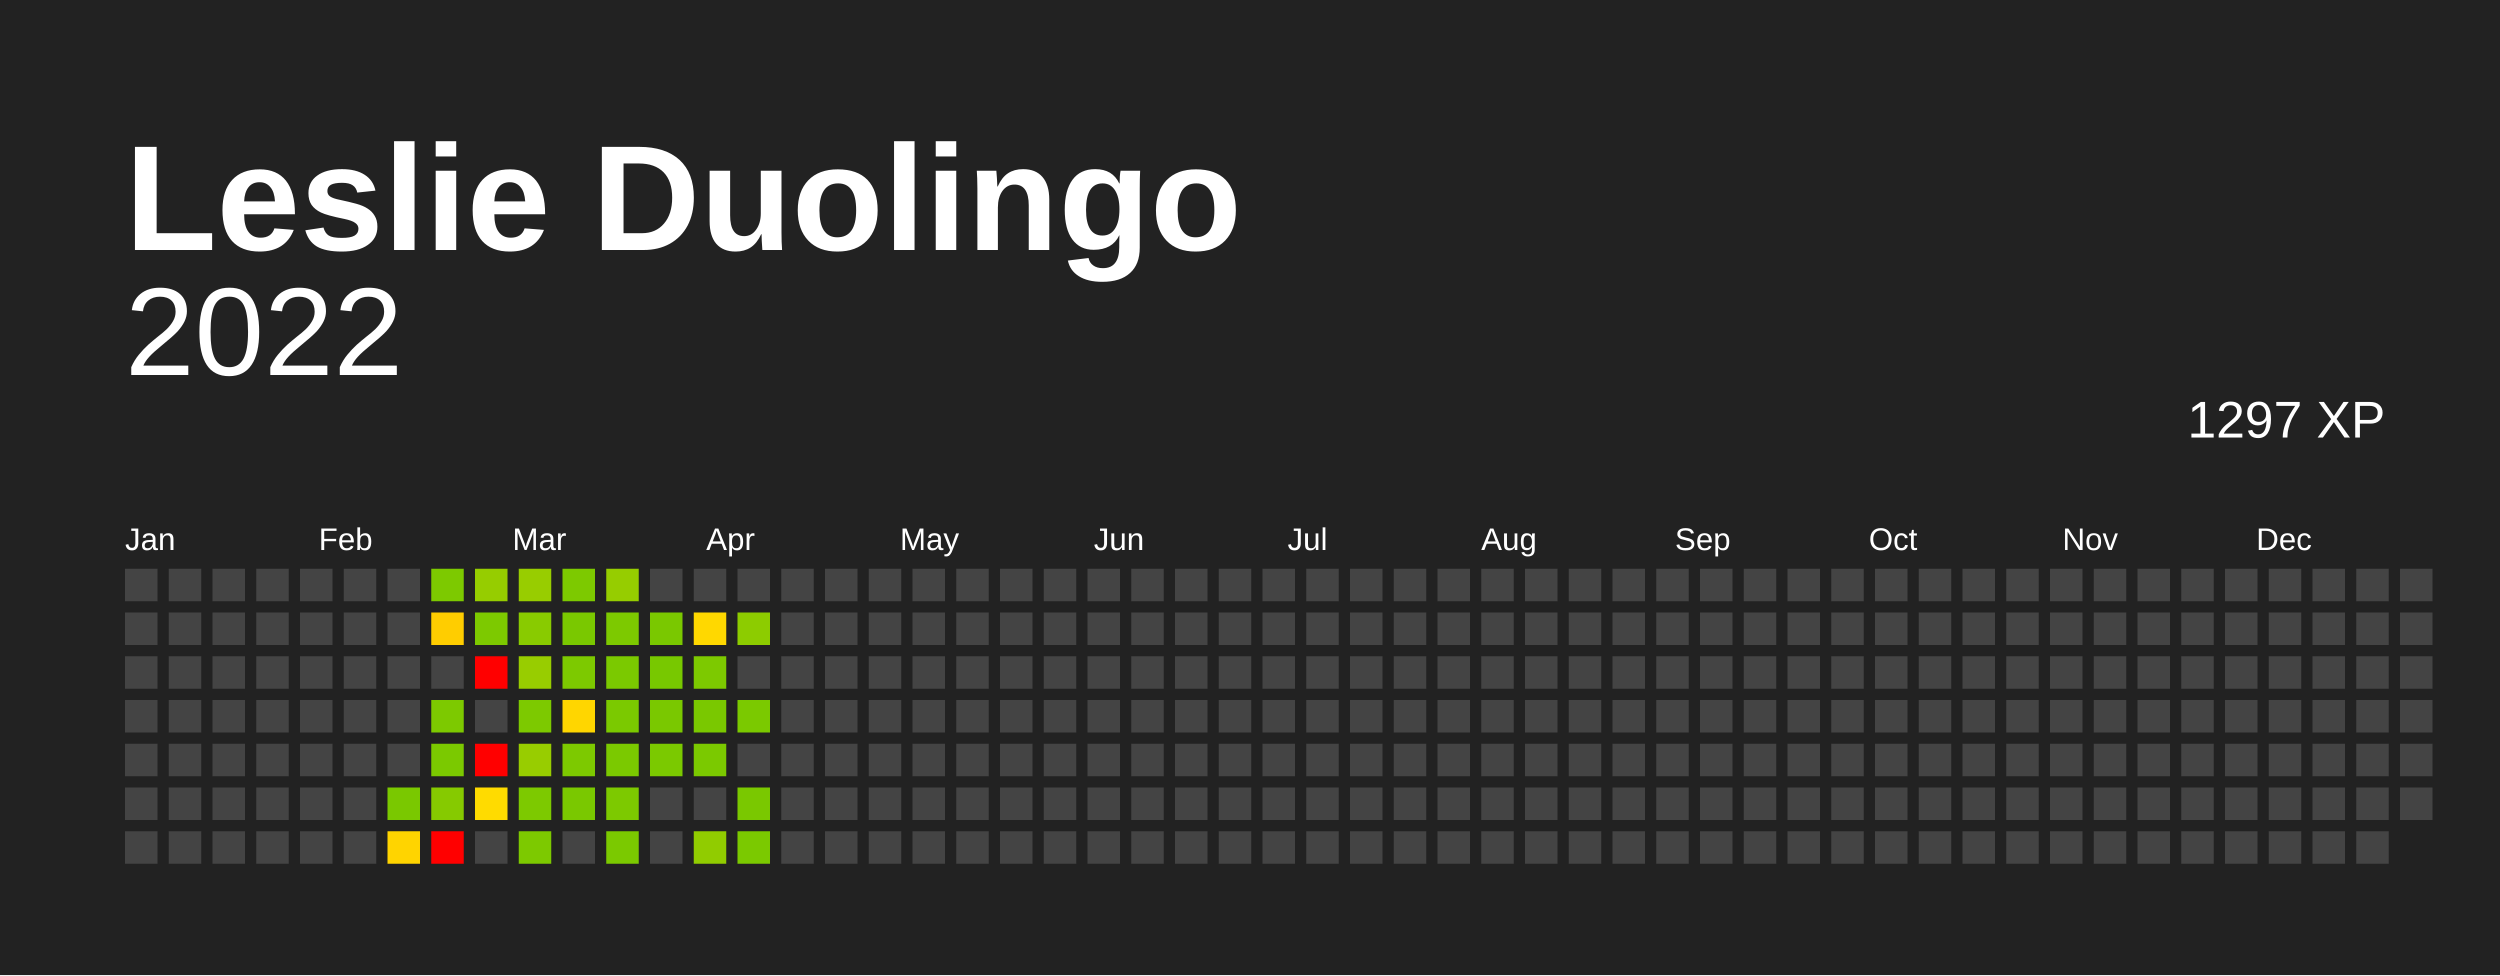
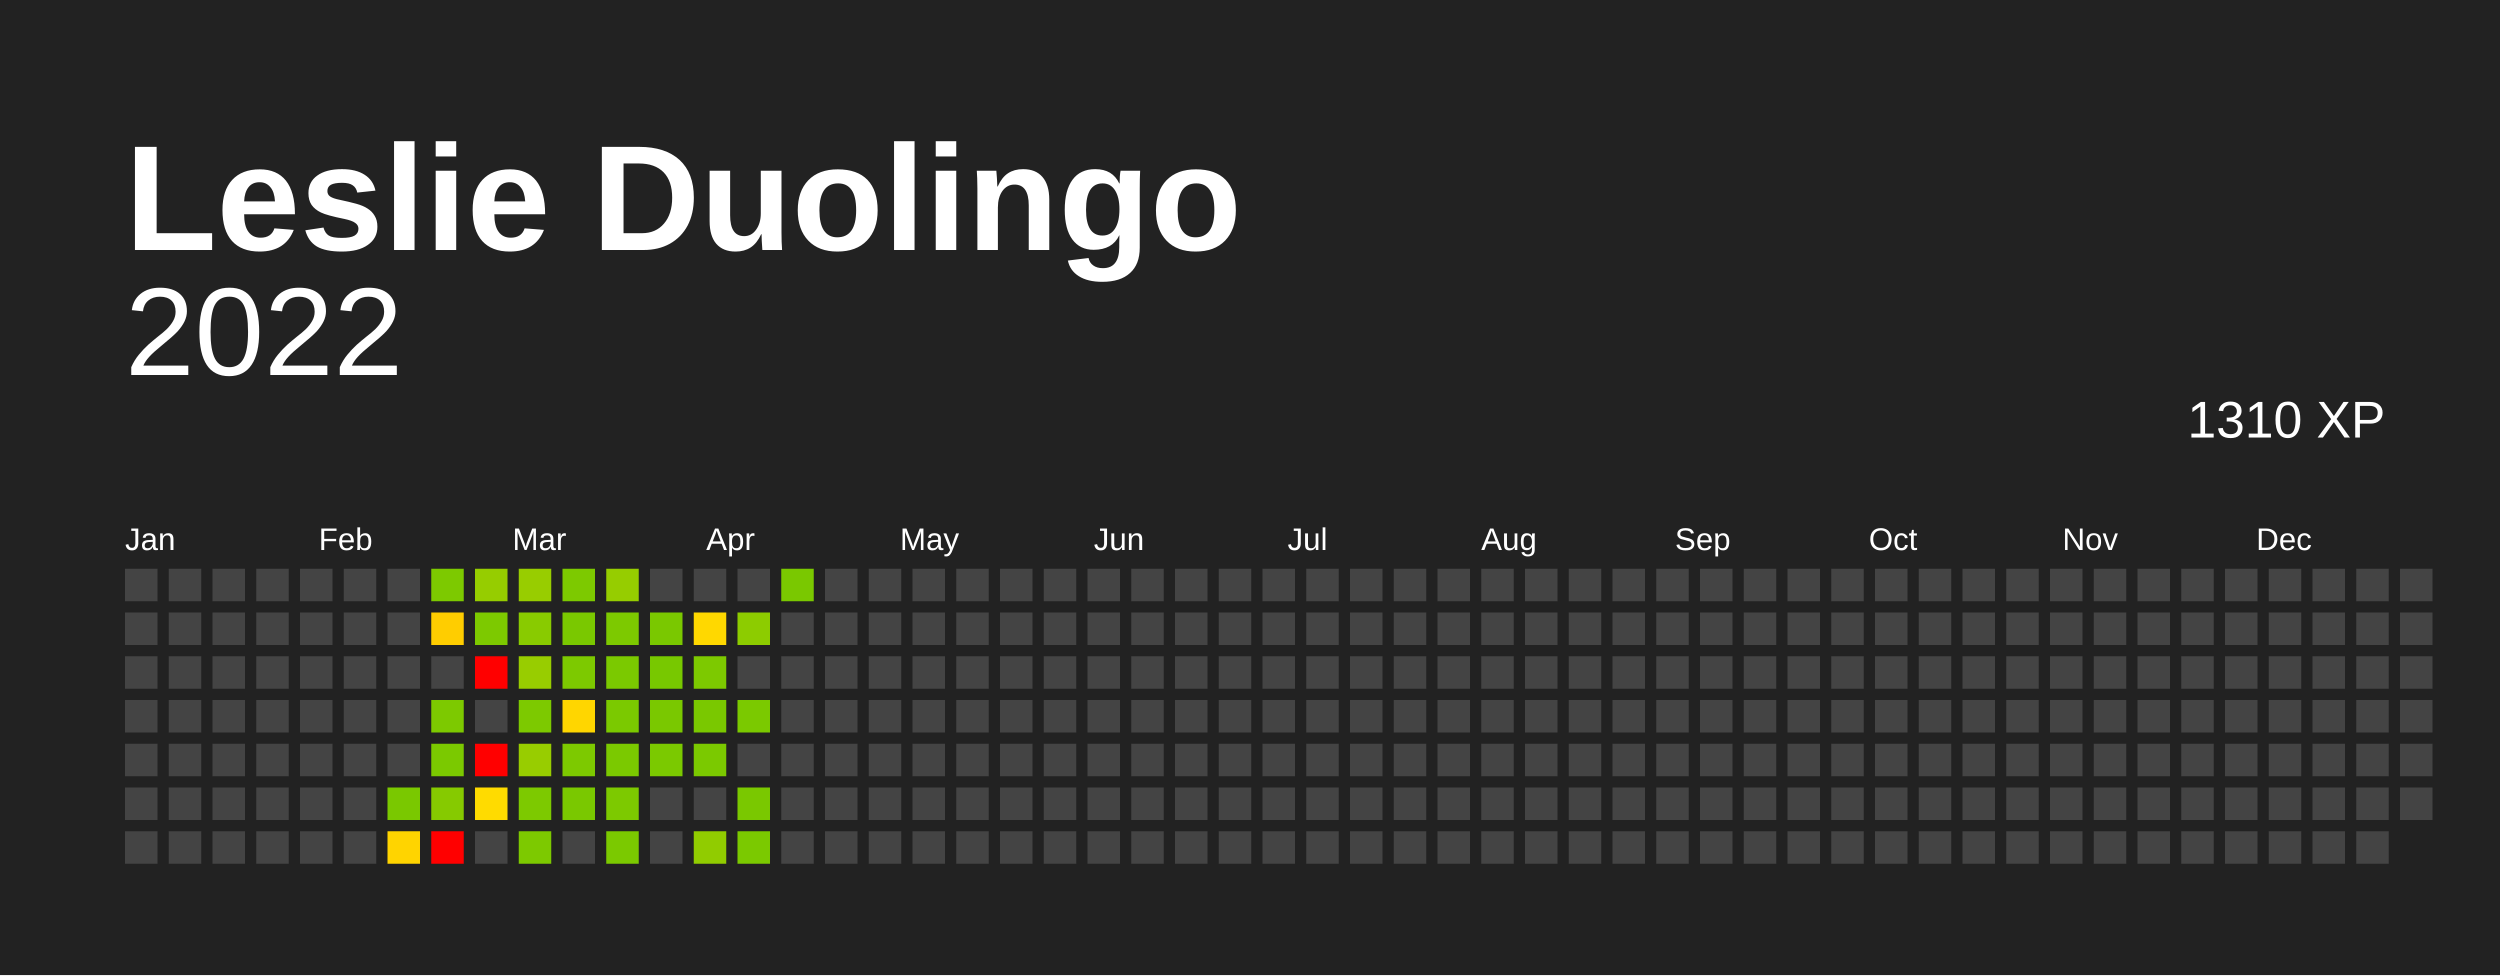
<svg xmlns="http://www.w3.org/2000/svg" baseProfile="full" height="78mm" version="1.1" viewBox="0,0,200,78" width="200mm">
  <defs />
  <rect fill="#222222" height="78" width="200" x="0" y="0" />
  <text fill="#FFFFFF" style="font-size:12px; font-family:Arial; font-weight:bold;" x="10" y="20">Leslie Duolingo</text>
  <text alignment-baseline="hanging" fill="#FFFFFF" style="font-size:10.0px; font-family:Arial;" x="10" y="30">2022</text>
-   <text alignment-baseline="hanging" fill="#FFFFFF" style="font-size:4.125px; font-family:Arial;" x="175" y="35">1297 XP</text>
+   <text alignment-baseline="hanging" fill="#FFFFFF" style="font-size:4.125px; font-family:Arial;" x="175" y="35">1310 XP</text>
  <text fill="#FFFFFF" style="font-size:2.5px; font-family:Arial" x="10.0" y="44">Jan</text>
  <text fill="#FFFFFF" style="font-size:2.5px; font-family:Arial" x="25.5" y="44">Feb</text>
  <text fill="#FFFFFF" style="font-size:2.5px; font-family:Arial" x="41.0" y="44">Mar</text>
  <text fill="#FFFFFF" style="font-size:2.5px; font-family:Arial" x="56.5" y="44">Apr</text>
  <text fill="#FFFFFF" style="font-size:2.5px; font-family:Arial" x="72.0" y="44">May</text>
  <text fill="#FFFFFF" style="font-size:2.5px; font-family:Arial" x="87.5" y="44">Jun</text>
  <text fill="#FFFFFF" style="font-size:2.5px; font-family:Arial" x="103.0" y="44">Jul</text>
  <text fill="#FFFFFF" style="font-size:2.5px; font-family:Arial" x="118.5" y="44">Aug</text>
  <text fill="#FFFFFF" style="font-size:2.5px; font-family:Arial" x="134.0" y="44">Sep</text>
  <text fill="#FFFFFF" style="font-size:2.5px; font-family:Arial" x="149.5" y="44">Oct</text>
  <text fill="#FFFFFF" style="font-size:2.5px; font-family:Arial" x="165.0" y="44">Nov</text>
  <text fill="#FFFFFF" style="font-size:2.5px; font-family:Arial" x="180.5" y="44">Dec</text>
  <rect fill="#444444" height="2.6" width="2.6" x="10.0" y="45.5" />
  <rect fill="#444444" height="2.6" width="2.6" x="10.0" y="49.0" />
  <rect fill="#444444" height="2.6" width="2.6" x="10.0" y="52.5" />
  <rect fill="#444444" height="2.6" width="2.6" x="10.0" y="56.0" />
  <rect fill="#444444" height="2.6" width="2.6" x="10.0" y="59.5" />
  <rect fill="#444444" height="2.6" width="2.6" x="10.0" y="63.0" />
  <rect fill="#444444" height="2.6" width="2.6" x="10.0" y="66.5" />
  <rect fill="#444444" height="2.6" width="2.6" x="13.5" y="45.5" />
  <rect fill="#444444" height="2.6" width="2.6" x="13.5" y="49.0" />
  <rect fill="#444444" height="2.6" width="2.6" x="13.5" y="52.5" />
  <rect fill="#444444" height="2.6" width="2.6" x="13.5" y="56.0" />
  <rect fill="#444444" height="2.6" width="2.6" x="13.5" y="59.5" />
  <rect fill="#444444" height="2.6" width="2.6" x="13.5" y="63.0" />
  <rect fill="#444444" height="2.6" width="2.6" x="13.5" y="66.5" />
  <rect fill="#444444" height="2.6" width="2.6" x="17.0" y="45.5" />
  <rect fill="#444444" height="2.6" width="2.6" x="17.0" y="49.0" />
  <rect fill="#444444" height="2.6" width="2.6" x="17.0" y="52.5" />
  <rect fill="#444444" height="2.6" width="2.6" x="17.0" y="56.0" />
  <rect fill="#444444" height="2.6" width="2.6" x="17.0" y="59.5" />
  <rect fill="#444444" height="2.6" width="2.6" x="17.0" y="63.0" />
  <rect fill="#444444" height="2.6" width="2.6" x="17.0" y="66.5" />
  <rect fill="#444444" height="2.6" width="2.6" x="20.5" y="45.5" />
  <rect fill="#444444" height="2.6" width="2.6" x="20.5" y="49.0" />
  <rect fill="#444444" height="2.6" width="2.6" x="20.5" y="52.5" />
  <rect fill="#444444" height="2.6" width="2.6" x="20.5" y="56.0" />
  <rect fill="#444444" height="2.6" width="2.6" x="20.5" y="59.5" />
  <rect fill="#444444" height="2.6" width="2.6" x="20.5" y="63.0" />
  <rect fill="#444444" height="2.6" width="2.6" x="20.5" y="66.5" />
  <rect fill="#444444" height="2.6" width="2.6" x="24.0" y="45.5" />
  <rect fill="#444444" height="2.6" width="2.6" x="24.0" y="49.0" />
  <rect fill="#444444" height="2.6" width="2.6" x="24.0" y="52.5" />
  <rect fill="#444444" height="2.6" width="2.6" x="24.0" y="56.0" />
  <rect fill="#444444" height="2.6" width="2.6" x="24.0" y="59.5" />
  <rect fill="#444444" height="2.6" width="2.6" x="24.0" y="63.0" />
  <rect fill="#444444" height="2.6" width="2.6" x="24.0" y="66.5" />
  <rect fill="#444444" height="2.6" width="2.6" x="27.5" y="45.5" />
  <rect fill="#444444" height="2.6" width="2.6" x="27.5" y="49.0" />
  <rect fill="#444444" height="2.6" width="2.6" x="27.5" y="52.5" />
  <rect fill="#444444" height="2.6" width="2.6" x="27.5" y="56.0" />
  <rect fill="#444444" height="2.6" width="2.6" x="27.5" y="59.5" />
  <rect fill="#444444" height="2.6" width="2.6" x="27.5" y="63.0" />
  <rect fill="#444444" height="2.6" width="2.6" x="27.5" y="66.5" />
  <rect fill="#444444" height="2.6" width="2.6" x="31.0" y="45.5" />
  <rect fill="#444444" height="2.6" width="2.6" x="31.0" y="49.0" />
  <rect fill="#444444" height="2.6" width="2.6" x="31.0" y="52.5" />
  <rect fill="#444444" height="2.6" width="2.6" x="31.0" y="56.0" />
  <rect fill="#444444" height="2.6" width="2.6" x="31.0" y="59.5" />
  <rect fill="#7ac800" height="2.6" width="2.6" x="31.0" y="63.0" />
  <rect fill="#ffd400" height="2.6" width="2.6" x="31.0" y="66.5" />
  <rect fill="#7dc900" height="2.6" width="2.6" x="34.5" y="45.5" />
  <rect fill="#ffcd00" height="2.6" width="2.6" x="34.5" y="49.0" />
  <rect fill="#444444" height="2.6" width="2.6" x="34.5" y="52.5" />
  <rect fill="#7dc900" height="2.6" width="2.6" x="34.5" y="56.0" />
  <rect fill="#7bc900" height="2.6" width="2.6" x="34.5" y="59.5" />
  <rect fill="#86ca00" height="2.6" width="2.6" x="34.5" y="63.0" />
  <rect fill="red" height="2.6" width="2.6" x="34.5" y="66.5" />
  <rect fill="#96cd00" height="2.6" width="2.6" x="38.0" y="45.5" />
  <rect fill="#7dc900" height="2.6" width="2.6" x="38.0" y="49.0" />
  <rect fill="red" height="2.6" width="2.6" x="38.0" y="52.5" />
  <rect fill="#444444" height="2.6" width="2.6" x="38.0" y="56.0" />
  <rect fill="red" height="2.6" width="2.6" x="38.0" y="59.5" />
  <rect fill="#ffdb00" height="2.6" width="2.6" x="38.0" y="63.0" />
  <rect fill="#444444" height="2.6" width="2.6" x="38.0" y="66.5" />
  <rect fill="#98cd00" height="2.6" width="2.6" x="41.5" y="45.5" />
  <rect fill="#89cb00" height="2.6" width="2.6" x="41.5" y="49.0" />
  <rect fill="#98cd00" height="2.6" width="2.6" x="41.5" y="52.5" />
  <rect fill="#7dc900" height="2.6" width="2.6" x="41.5" y="56.0" />
  <rect fill="#98cd00" height="2.6" width="2.6" x="41.5" y="59.5" />
  <rect fill="#7dc900" height="2.6" width="2.6" x="41.5" y="63.0" />
  <rect fill="#7dc900" height="2.6" width="2.6" x="41.5" y="66.5" />
  <rect fill="#7dc900" height="2.6" width="2.6" x="45.0" y="45.5" />
  <rect fill="#7ac800" height="2.6" width="2.6" x="45.0" y="49.0" />
  <rect fill="#7dc900" height="2.6" width="2.6" x="45.0" y="52.5" />
  <rect fill="#ffd600" height="2.6" width="2.6" x="45.0" y="56.0" />
  <rect fill="#7dc900" height="2.6" width="2.6" x="45.0" y="59.5" />
  <rect fill="#7ac800" height="2.6" width="2.6" x="45.0" y="63.0" />
  <rect fill="#444444" height="2.6" width="2.6" x="45.0" y="66.5" />
  <rect fill="#96cd00" height="2.6" width="2.6" x="48.5" y="45.5" />
  <rect fill="#7dc900" height="2.6" width="2.6" x="48.5" y="49.0" />
  <rect fill="#7bc900" height="2.6" width="2.6" x="48.5" y="52.5" />
  <rect fill="#7bc900" height="2.6" width="2.6" x="48.5" y="56.0" />
  <rect fill="#7bc900" height="2.6" width="2.6" x="48.5" y="59.5" />
  <rect fill="#7dc900" height="2.6" width="2.6" x="48.5" y="63.0" />
  <rect fill="#7bc900" height="2.6" width="2.6" x="48.5" y="66.5" />
  <rect fill="#444444" height="2.6" width="2.6" x="52.0" y="45.5" />
  <rect fill="#7ac800" height="2.6" width="2.6" x="52.0" y="49.0" />
  <rect fill="#78c800" height="2.6" width="2.6" x="52.0" y="52.5" />
  <rect fill="#7ac800" height="2.6" width="2.6" x="52.0" y="56.0" />
  <rect fill="#7bc900" height="2.6" width="2.6" x="52.0" y="59.5" />
  <rect fill="#444444" height="2.6" width="2.6" x="52.0" y="63.0" />
  <rect fill="#444444" height="2.6" width="2.6" x="52.0" y="66.5" />
  <rect fill="#444444" height="2.6" width="2.6" x="55.5" y="45.5" />
  <rect fill="#ffd800" height="2.6" width="2.6" x="55.5" y="49.0" />
  <rect fill="#7dc900" height="2.6" width="2.6" x="55.5" y="52.5" />
  <rect fill="#7ac800" height="2.6" width="2.6" x="55.5" y="56.0" />
  <rect fill="#7bc900" height="2.6" width="2.6" x="55.5" y="59.5" />
  <rect fill="#444444" height="2.6" width="2.6" x="55.5" y="63.0" />
  <rect fill="#91cc00" height="2.6" width="2.6" x="55.5" y="66.5" />
  <rect fill="#444444" height="2.6" width="2.6" x="59.0" y="45.5" />
  <rect fill="#8dcc00" height="2.6" width="2.6" x="59.0" y="49.0" />
  <rect fill="#444444" height="2.6" width="2.6" x="59.0" y="52.5" />
  <rect fill="#7bc900" height="2.6" width="2.6" x="59.0" y="56.0" />
  <rect fill="#444444" height="2.6" width="2.6" x="59.0" y="59.5" />
  <rect fill="#7ac800" height="2.6" width="2.6" x="59.0" y="63.0" />
  <rect fill="#7bc900" height="2.6" width="2.6" x="59.0" y="66.5" />
-   <rect fill="#444444" height="2.6" width="2.6" x="62.5" y="45.5" />
+   <rect fill="#7ac800" height="2.6" width="2.6" x="62.5" y="45.5" />
  <rect fill="#444444" height="2.6" width="2.6" x="62.5" y="49.0" />
  <rect fill="#444444" height="2.6" width="2.6" x="62.5" y="52.5" />
  <rect fill="#444444" height="2.6" width="2.6" x="62.5" y="56.0" />
  <rect fill="#444444" height="2.6" width="2.6" x="62.5" y="59.5" />
  <rect fill="#444444" height="2.6" width="2.6" x="62.5" y="63.0" />
  <rect fill="#444444" height="2.6" width="2.6" x="62.5" y="66.5" />
  <rect fill="#444444" height="2.6" width="2.6" x="66.0" y="45.5" />
  <rect fill="#444444" height="2.6" width="2.6" x="66.0" y="49.0" />
  <rect fill="#444444" height="2.6" width="2.6" x="66.0" y="52.5" />
  <rect fill="#444444" height="2.6" width="2.6" x="66.0" y="56.0" />
  <rect fill="#444444" height="2.6" width="2.6" x="66.0" y="59.5" />
  <rect fill="#444444" height="2.6" width="2.6" x="66.0" y="63.0" />
  <rect fill="#444444" height="2.6" width="2.6" x="66.0" y="66.5" />
  <rect fill="#444444" height="2.6" width="2.6" x="69.5" y="45.5" />
  <rect fill="#444444" height="2.6" width="2.6" x="69.5" y="49.0" />
  <rect fill="#444444" height="2.6" width="2.6" x="69.5" y="52.5" />
  <rect fill="#444444" height="2.6" width="2.6" x="69.5" y="56.0" />
  <rect fill="#444444" height="2.6" width="2.6" x="69.5" y="59.5" />
  <rect fill="#444444" height="2.6" width="2.6" x="69.5" y="63.0" />
  <rect fill="#444444" height="2.6" width="2.6" x="69.5" y="66.5" />
  <rect fill="#444444" height="2.6" width="2.6" x="73.0" y="45.5" />
  <rect fill="#444444" height="2.6" width="2.6" x="73.0" y="49.0" />
  <rect fill="#444444" height="2.6" width="2.6" x="73.0" y="52.5" />
  <rect fill="#444444" height="2.6" width="2.6" x="73.0" y="56.0" />
  <rect fill="#444444" height="2.6" width="2.6" x="73.0" y="59.5" />
  <rect fill="#444444" height="2.6" width="2.6" x="73.0" y="63.0" />
  <rect fill="#444444" height="2.6" width="2.6" x="73.0" y="66.5" />
  <rect fill="#444444" height="2.6" width="2.6" x="76.5" y="45.5" />
  <rect fill="#444444" height="2.6" width="2.6" x="76.5" y="49.0" />
  <rect fill="#444444" height="2.6" width="2.6" x="76.5" y="52.5" />
  <rect fill="#444444" height="2.6" width="2.6" x="76.5" y="56.0" />
  <rect fill="#444444" height="2.6" width="2.6" x="76.5" y="59.5" />
  <rect fill="#444444" height="2.6" width="2.6" x="76.5" y="63.0" />
  <rect fill="#444444" height="2.6" width="2.6" x="76.5" y="66.5" />
  <rect fill="#444444" height="2.6" width="2.6" x="80.0" y="45.5" />
  <rect fill="#444444" height="2.6" width="2.6" x="80.0" y="49.0" />
  <rect fill="#444444" height="2.6" width="2.6" x="80.0" y="52.5" />
  <rect fill="#444444" height="2.6" width="2.6" x="80.0" y="56.0" />
  <rect fill="#444444" height="2.6" width="2.6" x="80.0" y="59.5" />
  <rect fill="#444444" height="2.6" width="2.6" x="80.0" y="63.0" />
  <rect fill="#444444" height="2.6" width="2.6" x="80.0" y="66.5" />
  <rect fill="#444444" height="2.6" width="2.6" x="83.5" y="45.5" />
  <rect fill="#444444" height="2.6" width="2.6" x="83.5" y="49.0" />
  <rect fill="#444444" height="2.6" width="2.6" x="83.5" y="52.5" />
  <rect fill="#444444" height="2.6" width="2.6" x="83.5" y="56.0" />
  <rect fill="#444444" height="2.6" width="2.6" x="83.5" y="59.5" />
  <rect fill="#444444" height="2.6" width="2.6" x="83.5" y="63.0" />
  <rect fill="#444444" height="2.6" width="2.6" x="83.5" y="66.5" />
  <rect fill="#444444" height="2.6" width="2.6" x="87.0" y="45.5" />
  <rect fill="#444444" height="2.6" width="2.6" x="87.0" y="49.0" />
  <rect fill="#444444" height="2.6" width="2.6" x="87.0" y="52.5" />
  <rect fill="#444444" height="2.6" width="2.6" x="87.0" y="56.0" />
  <rect fill="#444444" height="2.6" width="2.6" x="87.0" y="59.5" />
  <rect fill="#444444" height="2.6" width="2.6" x="87.0" y="63.0" />
  <rect fill="#444444" height="2.6" width="2.6" x="87.0" y="66.5" />
  <rect fill="#444444" height="2.6" width="2.6" x="90.5" y="45.5" />
  <rect fill="#444444" height="2.6" width="2.6" x="90.5" y="49.0" />
  <rect fill="#444444" height="2.6" width="2.6" x="90.5" y="52.5" />
  <rect fill="#444444" height="2.6" width="2.6" x="90.5" y="56.0" />
  <rect fill="#444444" height="2.6" width="2.6" x="90.5" y="59.5" />
  <rect fill="#444444" height="2.6" width="2.6" x="90.5" y="63.0" />
  <rect fill="#444444" height="2.6" width="2.6" x="90.5" y="66.5" />
  <rect fill="#444444" height="2.6" width="2.6" x="94.0" y="45.5" />
  <rect fill="#444444" height="2.6" width="2.6" x="94.0" y="49.0" />
  <rect fill="#444444" height="2.6" width="2.6" x="94.0" y="52.5" />
  <rect fill="#444444" height="2.6" width="2.6" x="94.0" y="56.0" />
  <rect fill="#444444" height="2.6" width="2.6" x="94.0" y="59.5" />
  <rect fill="#444444" height="2.6" width="2.6" x="94.0" y="63.0" />
  <rect fill="#444444" height="2.6" width="2.6" x="94.0" y="66.5" />
  <rect fill="#444444" height="2.6" width="2.6" x="97.5" y="45.5" />
  <rect fill="#444444" height="2.6" width="2.6" x="97.5" y="49.0" />
  <rect fill="#444444" height="2.6" width="2.6" x="97.5" y="52.5" />
  <rect fill="#444444" height="2.6" width="2.6" x="97.5" y="56.0" />
  <rect fill="#444444" height="2.6" width="2.6" x="97.5" y="59.5" />
  <rect fill="#444444" height="2.6" width="2.6" x="97.5" y="63.0" />
  <rect fill="#444444" height="2.6" width="2.6" x="97.5" y="66.5" />
  <rect fill="#444444" height="2.6" width="2.6" x="101.0" y="45.5" />
  <rect fill="#444444" height="2.6" width="2.6" x="101.0" y="49.0" />
  <rect fill="#444444" height="2.6" width="2.6" x="101.0" y="52.5" />
  <rect fill="#444444" height="2.6" width="2.6" x="101.0" y="56.0" />
  <rect fill="#444444" height="2.6" width="2.6" x="101.0" y="59.5" />
  <rect fill="#444444" height="2.6" width="2.6" x="101.0" y="63.0" />
  <rect fill="#444444" height="2.6" width="2.6" x="101.0" y="66.5" />
  <rect fill="#444444" height="2.6" width="2.6" x="104.5" y="45.5" />
  <rect fill="#444444" height="2.6" width="2.6" x="104.5" y="49.0" />
  <rect fill="#444444" height="2.6" width="2.6" x="104.5" y="52.5" />
  <rect fill="#444444" height="2.6" width="2.6" x="104.5" y="56.0" />
  <rect fill="#444444" height="2.6" width="2.6" x="104.5" y="59.5" />
  <rect fill="#444444" height="2.6" width="2.6" x="104.5" y="63.0" />
  <rect fill="#444444" height="2.6" width="2.6" x="104.5" y="66.5" />
  <rect fill="#444444" height="2.6" width="2.6" x="108.0" y="45.5" />
  <rect fill="#444444" height="2.6" width="2.6" x="108.0" y="49.0" />
  <rect fill="#444444" height="2.6" width="2.6" x="108.0" y="52.5" />
  <rect fill="#444444" height="2.6" width="2.6" x="108.0" y="56.0" />
  <rect fill="#444444" height="2.6" width="2.6" x="108.0" y="59.5" />
  <rect fill="#444444" height="2.6" width="2.6" x="108.0" y="63.0" />
  <rect fill="#444444" height="2.6" width="2.6" x="108.0" y="66.5" />
  <rect fill="#444444" height="2.6" width="2.6" x="111.5" y="45.5" />
  <rect fill="#444444" height="2.6" width="2.6" x="111.5" y="49.0" />
  <rect fill="#444444" height="2.6" width="2.6" x="111.5" y="52.5" />
  <rect fill="#444444" height="2.6" width="2.6" x="111.5" y="56.0" />
  <rect fill="#444444" height="2.6" width="2.6" x="111.5" y="59.5" />
  <rect fill="#444444" height="2.6" width="2.6" x="111.5" y="63.0" />
  <rect fill="#444444" height="2.6" width="2.6" x="111.5" y="66.5" />
  <rect fill="#444444" height="2.6" width="2.6" x="115.0" y="45.5" />
  <rect fill="#444444" height="2.6" width="2.6" x="115.0" y="49.0" />
  <rect fill="#444444" height="2.6" width="2.6" x="115.0" y="52.5" />
  <rect fill="#444444" height="2.6" width="2.6" x="115.0" y="56.0" />
  <rect fill="#444444" height="2.6" width="2.6" x="115.0" y="59.5" />
  <rect fill="#444444" height="2.6" width="2.6" x="115.0" y="63.0" />
  <rect fill="#444444" height="2.6" width="2.6" x="115.0" y="66.5" />
  <rect fill="#444444" height="2.6" width="2.6" x="118.5" y="45.5" />
  <rect fill="#444444" height="2.6" width="2.6" x="118.5" y="49.0" />
  <rect fill="#444444" height="2.6" width="2.6" x="118.5" y="52.5" />
  <rect fill="#444444" height="2.6" width="2.6" x="118.5" y="56.0" />
  <rect fill="#444444" height="2.6" width="2.6" x="118.5" y="59.5" />
  <rect fill="#444444" height="2.6" width="2.6" x="118.5" y="63.0" />
  <rect fill="#444444" height="2.6" width="2.6" x="118.5" y="66.5" />
  <rect fill="#444444" height="2.6" width="2.6" x="122.0" y="45.5" />
  <rect fill="#444444" height="2.6" width="2.6" x="122.0" y="49.0" />
  <rect fill="#444444" height="2.6" width="2.6" x="122.0" y="52.5" />
  <rect fill="#444444" height="2.6" width="2.6" x="122.0" y="56.0" />
  <rect fill="#444444" height="2.6" width="2.6" x="122.0" y="59.5" />
  <rect fill="#444444" height="2.6" width="2.6" x="122.0" y="63.0" />
  <rect fill="#444444" height="2.6" width="2.6" x="122.0" y="66.5" />
  <rect fill="#444444" height="2.6" width="2.6" x="125.5" y="45.5" />
  <rect fill="#444444" height="2.6" width="2.6" x="125.5" y="49.0" />
  <rect fill="#444444" height="2.6" width="2.6" x="125.5" y="52.5" />
  <rect fill="#444444" height="2.6" width="2.6" x="125.5" y="56.0" />
  <rect fill="#444444" height="2.6" width="2.6" x="125.5" y="59.5" />
  <rect fill="#444444" height="2.6" width="2.6" x="125.5" y="63.0" />
  <rect fill="#444444" height="2.6" width="2.6" x="125.5" y="66.5" />
  <rect fill="#444444" height="2.6" width="2.6" x="129.0" y="45.5" />
  <rect fill="#444444" height="2.6" width="2.6" x="129.0" y="49.0" />
  <rect fill="#444444" height="2.6" width="2.6" x="129.0" y="52.5" />
  <rect fill="#444444" height="2.6" width="2.6" x="129.0" y="56.0" />
  <rect fill="#444444" height="2.6" width="2.6" x="129.0" y="59.5" />
  <rect fill="#444444" height="2.6" width="2.6" x="129.0" y="63.0" />
  <rect fill="#444444" height="2.6" width="2.6" x="129.0" y="66.5" />
  <rect fill="#444444" height="2.6" width="2.6" x="132.5" y="45.5" />
  <rect fill="#444444" height="2.6" width="2.6" x="132.5" y="49.0" />
  <rect fill="#444444" height="2.6" width="2.6" x="132.5" y="52.5" />
  <rect fill="#444444" height="2.6" width="2.6" x="132.5" y="56.0" />
  <rect fill="#444444" height="2.6" width="2.6" x="132.5" y="59.5" />
  <rect fill="#444444" height="2.6" width="2.6" x="132.5" y="63.0" />
  <rect fill="#444444" height="2.6" width="2.6" x="132.5" y="66.5" />
  <rect fill="#444444" height="2.6" width="2.6" x="136.0" y="45.5" />
  <rect fill="#444444" height="2.6" width="2.6" x="136.0" y="49.0" />
  <rect fill="#444444" height="2.6" width="2.6" x="136.0" y="52.5" />
  <rect fill="#444444" height="2.6" width="2.6" x="136.0" y="56.0" />
  <rect fill="#444444" height="2.6" width="2.6" x="136.0" y="59.5" />
  <rect fill="#444444" height="2.6" width="2.6" x="136.0" y="63.0" />
  <rect fill="#444444" height="2.6" width="2.6" x="136.0" y="66.5" />
  <rect fill="#444444" height="2.6" width="2.6" x="139.5" y="45.5" />
  <rect fill="#444444" height="2.6" width="2.6" x="139.5" y="49.0" />
  <rect fill="#444444" height="2.6" width="2.6" x="139.5" y="52.5" />
  <rect fill="#444444" height="2.6" width="2.6" x="139.5" y="56.0" />
  <rect fill="#444444" height="2.6" width="2.6" x="139.5" y="59.5" />
  <rect fill="#444444" height="2.6" width="2.6" x="139.5" y="63.0" />
  <rect fill="#444444" height="2.6" width="2.6" x="139.5" y="66.5" />
  <rect fill="#444444" height="2.6" width="2.6" x="143.0" y="45.5" />
  <rect fill="#444444" height="2.6" width="2.6" x="143.0" y="49.0" />
  <rect fill="#444444" height="2.6" width="2.6" x="143.0" y="52.5" />
  <rect fill="#444444" height="2.6" width="2.6" x="143.0" y="56.0" />
  <rect fill="#444444" height="2.6" width="2.6" x="143.0" y="59.5" />
  <rect fill="#444444" height="2.6" width="2.6" x="143.0" y="63.0" />
  <rect fill="#444444" height="2.6" width="2.6" x="143.0" y="66.5" />
  <rect fill="#444444" height="2.6" width="2.6" x="146.5" y="45.5" />
  <rect fill="#444444" height="2.6" width="2.6" x="146.5" y="49.0" />
  <rect fill="#444444" height="2.6" width="2.6" x="146.5" y="52.5" />
  <rect fill="#444444" height="2.6" width="2.6" x="146.5" y="56.0" />
  <rect fill="#444444" height="2.6" width="2.6" x="146.5" y="59.5" />
  <rect fill="#444444" height="2.6" width="2.6" x="146.5" y="63.0" />
  <rect fill="#444444" height="2.6" width="2.6" x="146.5" y="66.5" />
  <rect fill="#444444" height="2.6" width="2.6" x="150.0" y="45.5" />
  <rect fill="#444444" height="2.6" width="2.6" x="150.0" y="49.0" />
  <rect fill="#444444" height="2.6" width="2.6" x="150.0" y="52.5" />
  <rect fill="#444444" height="2.6" width="2.6" x="150.0" y="56.0" />
  <rect fill="#444444" height="2.6" width="2.6" x="150.0" y="59.5" />
  <rect fill="#444444" height="2.6" width="2.6" x="150.0" y="63.0" />
  <rect fill="#444444" height="2.6" width="2.6" x="150.0" y="66.5" />
  <rect fill="#444444" height="2.6" width="2.6" x="153.5" y="45.5" />
  <rect fill="#444444" height="2.6" width="2.6" x="153.5" y="49.0" />
  <rect fill="#444444" height="2.6" width="2.6" x="153.5" y="52.5" />
  <rect fill="#444444" height="2.6" width="2.6" x="153.5" y="56.0" />
  <rect fill="#444444" height="2.6" width="2.6" x="153.5" y="59.5" />
  <rect fill="#444444" height="2.6" width="2.6" x="153.5" y="63.0" />
  <rect fill="#444444" height="2.6" width="2.6" x="153.5" y="66.5" />
  <rect fill="#444444" height="2.6" width="2.6" x="157.0" y="45.5" />
  <rect fill="#444444" height="2.6" width="2.6" x="157.0" y="49.0" />
  <rect fill="#444444" height="2.6" width="2.6" x="157.0" y="52.5" />
  <rect fill="#444444" height="2.6" width="2.6" x="157.0" y="56.0" />
  <rect fill="#444444" height="2.6" width="2.6" x="157.0" y="59.5" />
  <rect fill="#444444" height="2.6" width="2.6" x="157.0" y="63.0" />
  <rect fill="#444444" height="2.6" width="2.6" x="157.0" y="66.5" />
  <rect fill="#444444" height="2.6" width="2.6" x="160.5" y="45.5" />
  <rect fill="#444444" height="2.6" width="2.6" x="160.5" y="49.0" />
  <rect fill="#444444" height="2.6" width="2.6" x="160.5" y="52.5" />
  <rect fill="#444444" height="2.6" width="2.6" x="160.5" y="56.0" />
  <rect fill="#444444" height="2.6" width="2.6" x="160.5" y="59.5" />
  <rect fill="#444444" height="2.6" width="2.6" x="160.5" y="63.0" />
  <rect fill="#444444" height="2.6" width="2.6" x="160.5" y="66.5" />
  <rect fill="#444444" height="2.6" width="2.6" x="164.0" y="45.5" />
  <rect fill="#444444" height="2.6" width="2.6" x="164.0" y="49.0" />
  <rect fill="#444444" height="2.6" width="2.6" x="164.0" y="52.5" />
  <rect fill="#444444" height="2.6" width="2.6" x="164.0" y="56.0" />
  <rect fill="#444444" height="2.6" width="2.6" x="164.0" y="59.5" />
  <rect fill="#444444" height="2.6" width="2.6" x="164.0" y="63.0" />
  <rect fill="#444444" height="2.6" width="2.6" x="164.0" y="66.5" />
  <rect fill="#444444" height="2.6" width="2.6" x="167.5" y="45.5" />
  <rect fill="#444444" height="2.6" width="2.6" x="167.5" y="49.0" />
  <rect fill="#444444" height="2.6" width="2.6" x="167.5" y="52.5" />
  <rect fill="#444444" height="2.6" width="2.6" x="167.5" y="56.0" />
  <rect fill="#444444" height="2.6" width="2.6" x="167.5" y="59.5" />
  <rect fill="#444444" height="2.6" width="2.6" x="167.5" y="63.0" />
  <rect fill="#444444" height="2.6" width="2.6" x="167.5" y="66.5" />
  <rect fill="#444444" height="2.6" width="2.6" x="171.0" y="45.5" />
  <rect fill="#444444" height="2.6" width="2.6" x="171.0" y="49.0" />
  <rect fill="#444444" height="2.6" width="2.6" x="171.0" y="52.5" />
  <rect fill="#444444" height="2.6" width="2.6" x="171.0" y="56.0" />
  <rect fill="#444444" height="2.6" width="2.6" x="171.0" y="59.5" />
  <rect fill="#444444" height="2.6" width="2.6" x="171.0" y="63.0" />
  <rect fill="#444444" height="2.6" width="2.6" x="171.0" y="66.5" />
  <rect fill="#444444" height="2.6" width="2.6" x="174.5" y="45.5" />
  <rect fill="#444444" height="2.6" width="2.6" x="174.5" y="49.0" />
  <rect fill="#444444" height="2.6" width="2.6" x="174.5" y="52.5" />
  <rect fill="#444444" height="2.6" width="2.6" x="174.5" y="56.0" />
  <rect fill="#444444" height="2.6" width="2.6" x="174.5" y="59.5" />
  <rect fill="#444444" height="2.6" width="2.6" x="174.5" y="63.0" />
  <rect fill="#444444" height="2.6" width="2.6" x="174.5" y="66.5" />
  <rect fill="#444444" height="2.6" width="2.6" x="178.0" y="45.5" />
  <rect fill="#444444" height="2.6" width="2.6" x="178.0" y="49.0" />
  <rect fill="#444444" height="2.6" width="2.6" x="178.0" y="52.5" />
  <rect fill="#444444" height="2.6" width="2.6" x="178.0" y="56.0" />
  <rect fill="#444444" height="2.6" width="2.6" x="178.0" y="59.5" />
  <rect fill="#444444" height="2.6" width="2.6" x="178.0" y="63.0" />
  <rect fill="#444444" height="2.6" width="2.6" x="178.0" y="66.5" />
  <rect fill="#444444" height="2.6" width="2.6" x="181.5" y="45.5" />
  <rect fill="#444444" height="2.6" width="2.6" x="181.5" y="49.0" />
  <rect fill="#444444" height="2.6" width="2.6" x="181.5" y="52.5" />
  <rect fill="#444444" height="2.6" width="2.6" x="181.5" y="56.0" />
  <rect fill="#444444" height="2.6" width="2.6" x="181.5" y="59.5" />
  <rect fill="#444444" height="2.6" width="2.6" x="181.5" y="63.0" />
  <rect fill="#444444" height="2.6" width="2.6" x="181.5" y="66.5" />
  <rect fill="#444444" height="2.6" width="2.6" x="185.0" y="45.5" />
  <rect fill="#444444" height="2.6" width="2.6" x="185.0" y="49.0" />
  <rect fill="#444444" height="2.6" width="2.6" x="185.0" y="52.5" />
  <rect fill="#444444" height="2.6" width="2.6" x="185.0" y="56.0" />
  <rect fill="#444444" height="2.6" width="2.6" x="185.0" y="59.5" />
  <rect fill="#444444" height="2.6" width="2.6" x="185.0" y="63.0" />
  <rect fill="#444444" height="2.6" width="2.6" x="185.0" y="66.5" />
  <rect fill="#444444" height="2.6" width="2.6" x="188.5" y="45.5" />
  <rect fill="#444444" height="2.6" width="2.6" x="188.5" y="49.0" />
  <rect fill="#444444" height="2.6" width="2.6" x="188.5" y="52.5" />
  <rect fill="#444444" height="2.6" width="2.6" x="188.5" y="56.0" />
  <rect fill="#444444" height="2.6" width="2.6" x="188.5" y="59.5" />
  <rect fill="#444444" height="2.6" width="2.6" x="188.5" y="63.0" />
  <rect fill="#444444" height="2.6" width="2.6" x="188.5" y="66.5" />
  <rect fill="#444444" height="2.6" width="2.6" x="192.0" y="45.5" />
  <rect fill="#444444" height="2.6" width="2.6" x="192.0" y="49.0" />
  <rect fill="#444444" height="2.6" width="2.6" x="192.0" y="52.5" />
  <rect fill="#444444" height="2.6" width="2.6" x="192.0" y="56.0" />
  <rect fill="#444444" height="2.6" width="2.6" x="192.0" y="59.5" />
  <rect fill="#444444" height="2.6" width="2.6" x="192.0" y="63.0" />
</svg>
